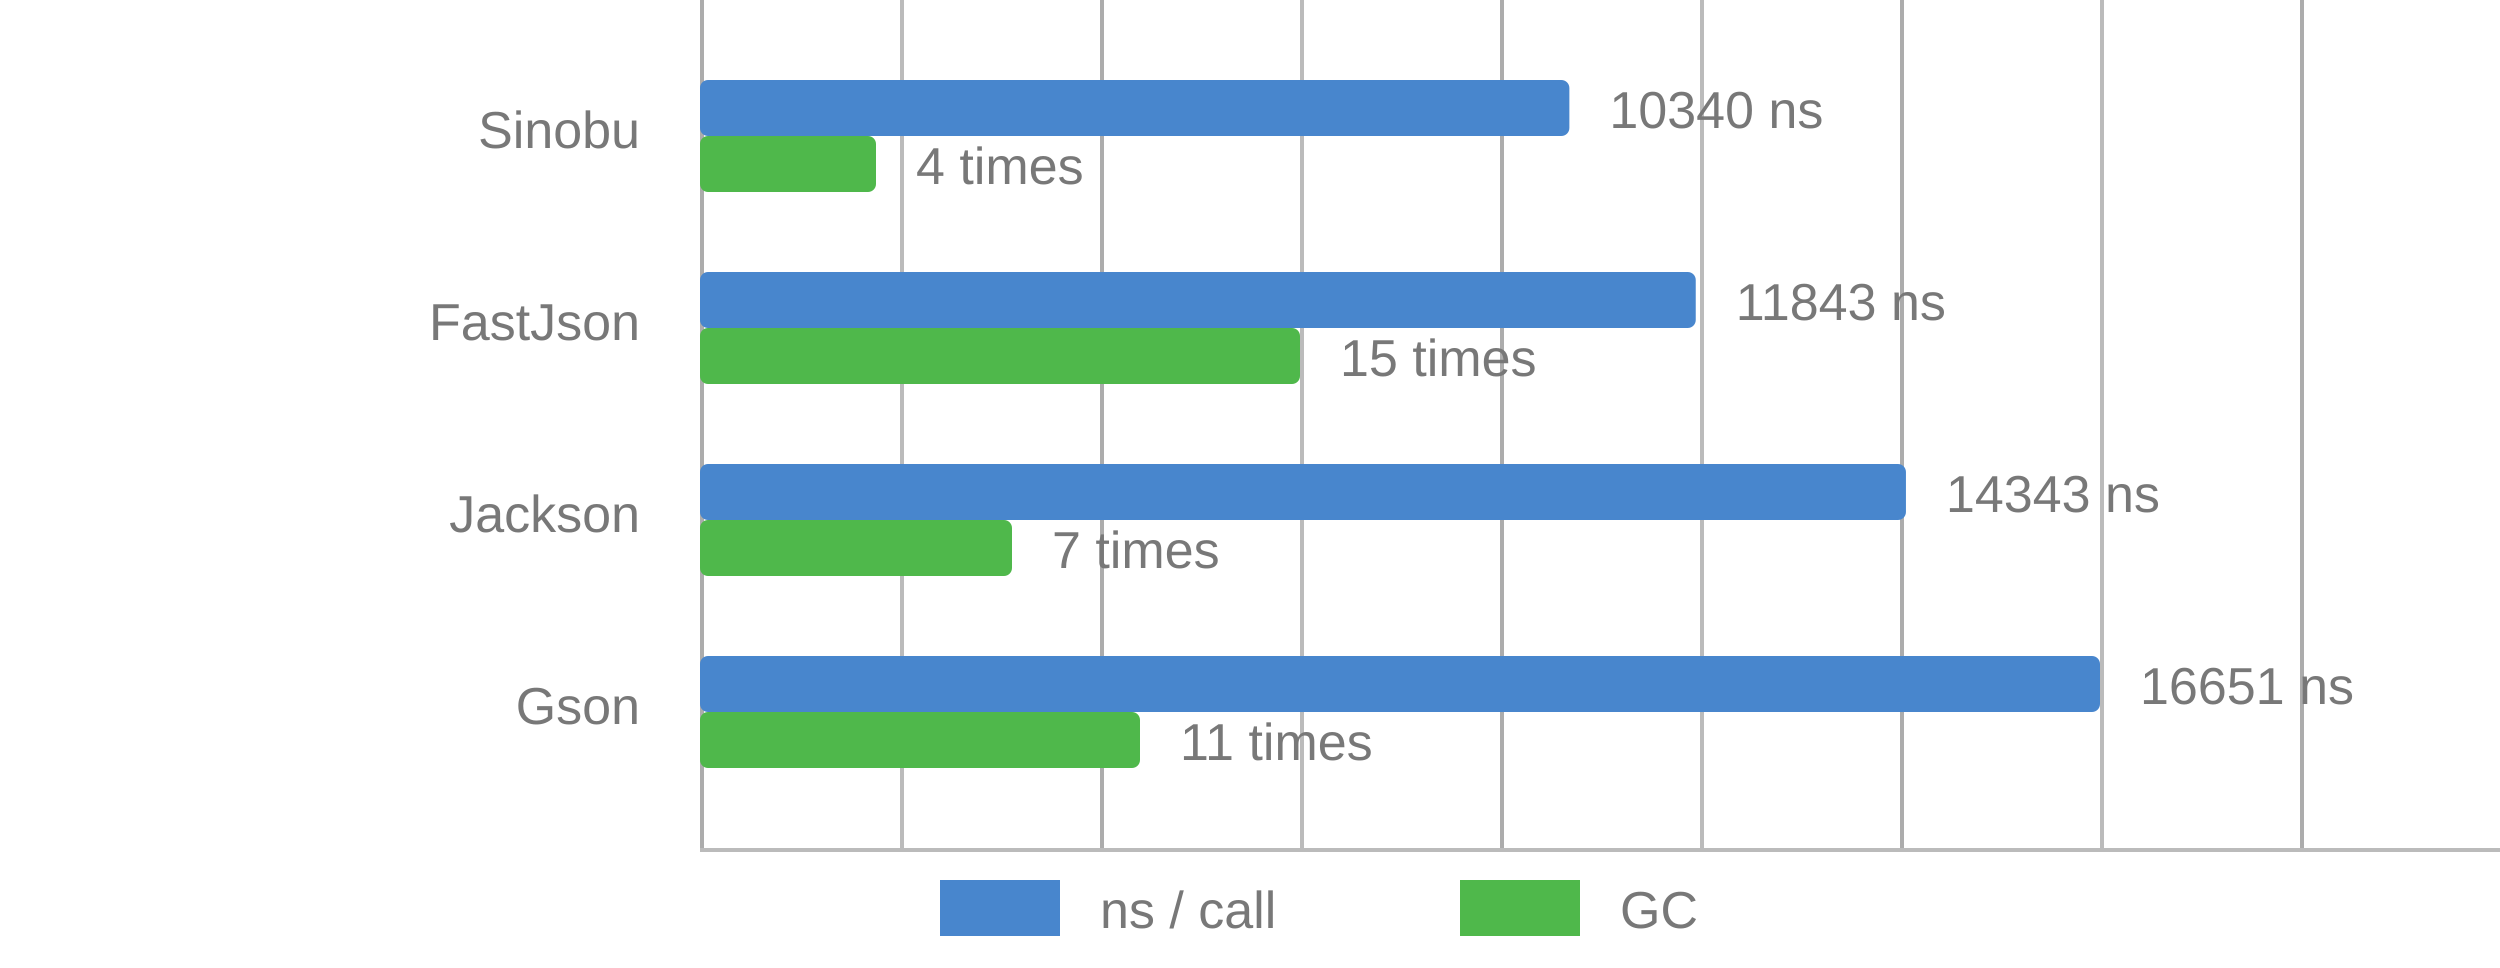
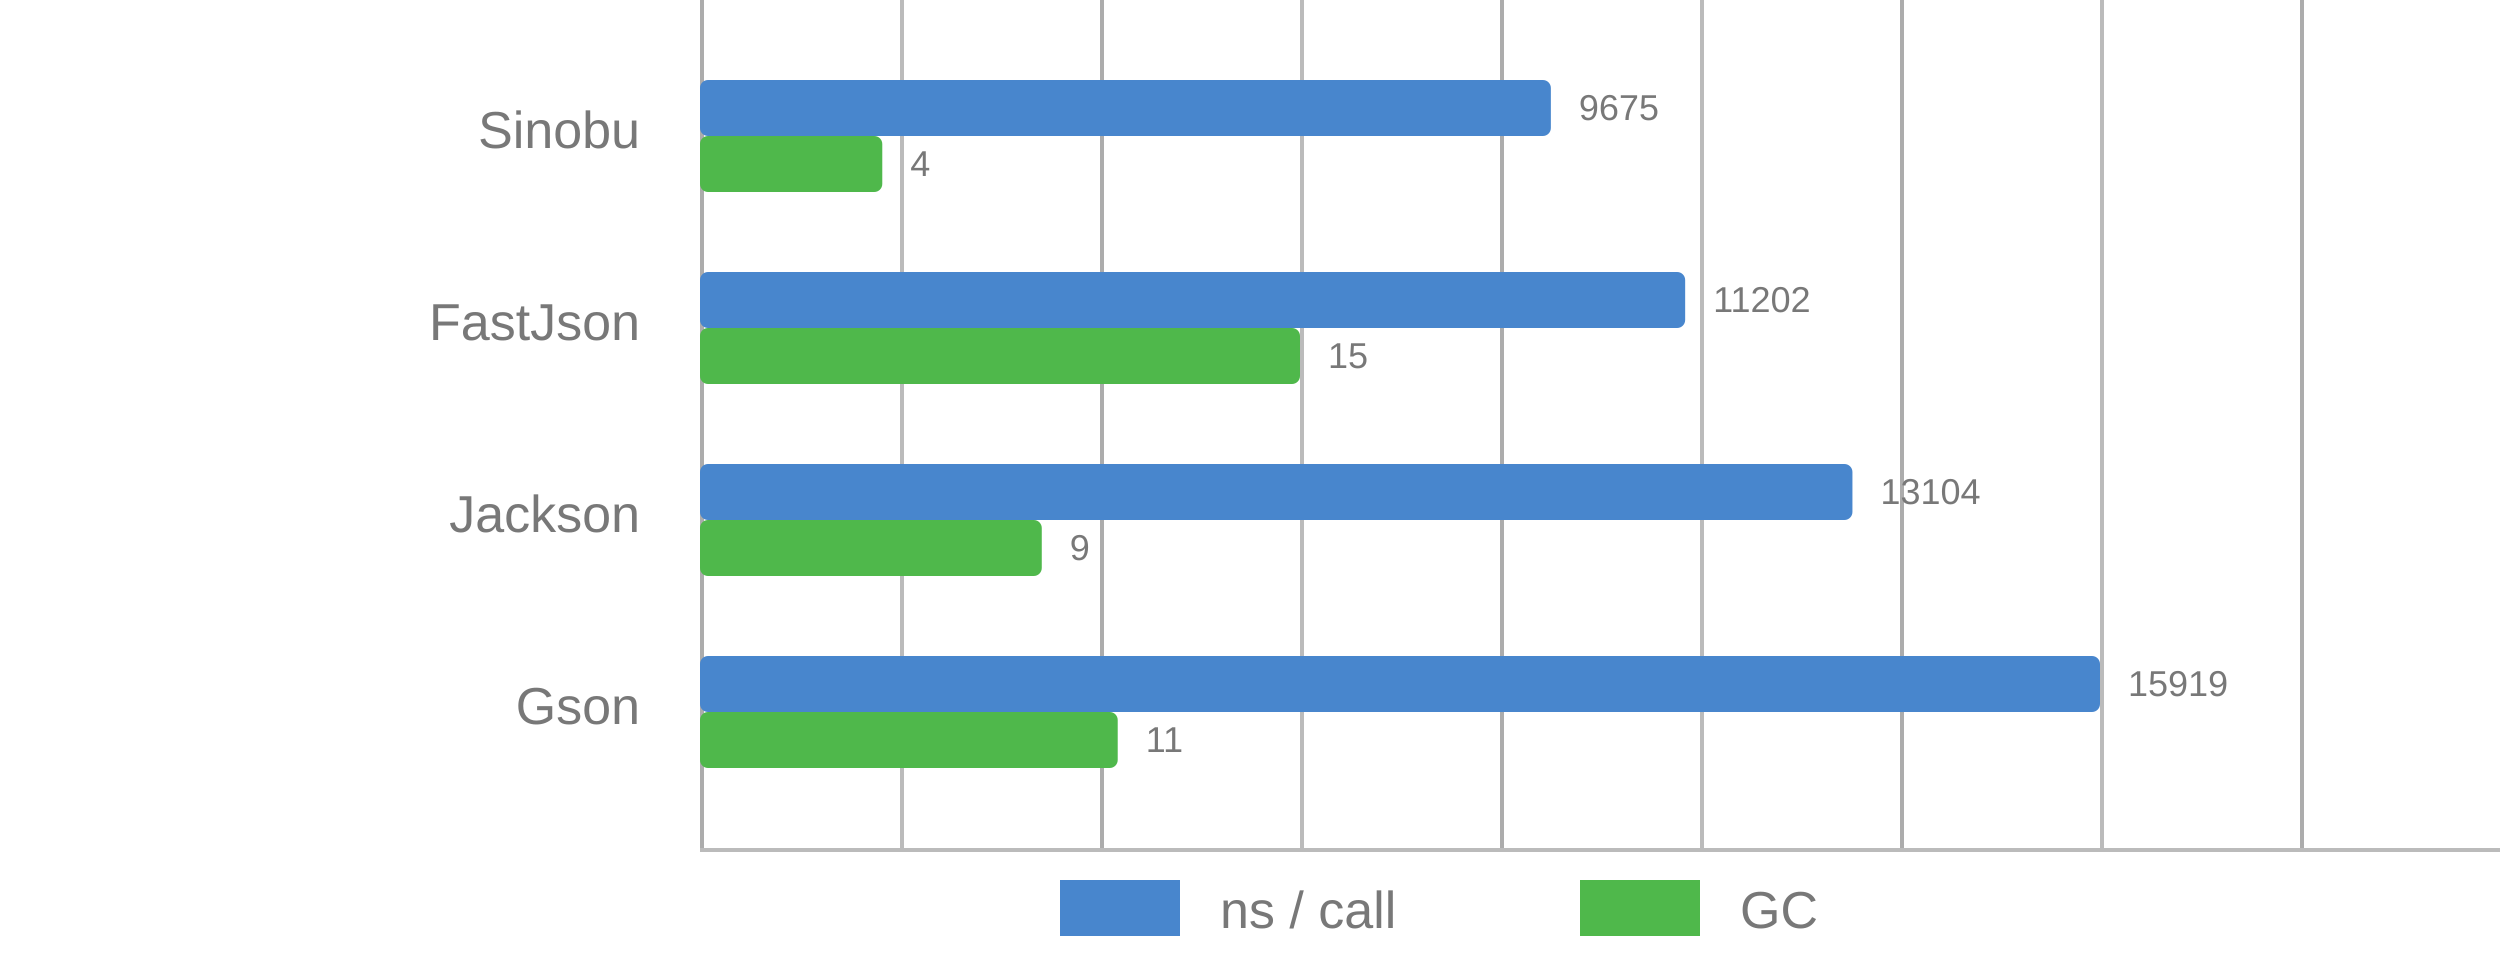
<svg xmlns="http://www.w3.org/2000/svg" viewBox="0 0 625 242">
  <style>
      text {
          font-family: Arial;
          font-size: 13px;
          fill: #787878;
+       }
+ 
+       .desc {
+           font-size: 9px;
      }

      .vline {
          fill: #acacac;
          stroke: none;
          stroke-width: 0;
      }

      .subline {
          fill: #bbb;
          stroke: none;
          stroke-width: 0;
      }

      .call {
          fill: #4886CD;
          stroke-linejoin: round;
          height: 14px;
      }

      .gc {
          fill: #4FB84B;
          stroke-linejoin: round;
          height: 14px;
      }
  </style>
  <g>
    <rect x="175" y="0" width="1" height="212" class="vline" />
    <rect x="275" y="0" width="1" height="212" class="vline" />
    <rect x="375" y="0" width="1" height="212" class="vline" />
    <rect x="475" y="0" width="1" height="212" class="vline" />
    <rect x="575" y="0" width="1" height="212" class="vline" />
    <rect x="225" y="0" width="1" height="212" class="subline" />
    <rect x="325" y="0" width="1" height="212" class="subline" />
    <rect x="425" y="0" width="1" height="212" class="subline" />
    <rect x="525" y="0" width="1" height="212" class="subline" />
    <rect x="175" y="212" width="450" height="1" class="subline" />
-     <rect x="235" y="220" width="30" class="call" />
-     <text x="275" y="232">ns / call</text>
-     <rect x="365" y="220" width="30" class="gc" />
-     <text x="405" y="232">GC</text>
+     <rect x="265" y="220" width="30" class="call" />
+     <text x="305" y="232">ns / call</text>
+     <rect x="395" y="220" width="30" class="gc" />
+     <text x="435" y="232">GC</text>
  </g>
  <g>
-     <rect x="175" y="20" width="217.344" rx="2" ry="2" class="call" />
-     <rect x="175" y="34" width="44" rx="2" ry="2" class="gc" />
+     <rect x="175" y="20" width="212.718" rx="2" ry="2" class="call" />
+     <rect x="175" y="34" width="45.57" rx="2" ry="2" class="gc" />
    <text x="160" y="37" text-anchor="end">Sinobu</text>
-     <text x="402.344" y="32" font-size="10" fill="#666">10340 ns</text>
-     <text x="229" y="46" font-size="10" fill="#666">4 times</text>
+     <text x="394.718" y="30" class="desc">9675</text>
+     <text x="227.57" y="44" class="desc">4</text>
  </g>
  <g>
-     <rect x="175" y="68" width="248.937" rx="2" ry="2" class="call" />
+     <rect x="175" y="68" width="246.291" rx="2" ry="2" class="call" />
    <rect x="175" y="82" width="150" rx="2" ry="2" class="gc" />
    <text x="160" y="85" text-anchor="end">FastJson</text>
-     <text x="433.937" y="80" font-size="10" fill="#666">11843 ns</text>
-     <text x="335" y="94" font-size="10" fill="#666">15 times</text>
+     <text x="428.291" y="78" class="desc">11202</text>
+     <text x="332" y="92" class="desc">15</text>
  </g>
  <g>
-     <rect x="175" y="116" width="301.486" rx="2" ry="2" class="call" />
-     <rect x="175" y="130" width="78" rx="2" ry="2" class="gc" />
+     <rect x="175" y="116" width="288.109" rx="2" ry="2" class="call" />
+     <rect x="175" y="130" width="85.443" rx="2" ry="2" class="gc" />
    <text x="160" y="133" text-anchor="end">Jackson</text>
-     <text x="486.486" y="128" font-size="10" fill="#666">14343 ns</text>
-     <text x="263" y="142" font-size="10" fill="#666">7 times</text>
+     <text x="470.109" y="126" class="desc">13104</text>
+     <text x="267.443" y="140" class="desc">9</text>
  </g>
  <g>
    <rect x="175" y="164" width="350" rx="2" ry="2" class="call" />
-     <rect x="175" y="178" width="110" rx="2" ry="2" class="gc" />
+     <rect x="175" y="178" width="104.43" rx="2" ry="2" class="gc" />
    <text x="160" y="181" text-anchor="end">Gson</text>
-     <text x="535" y="176" font-size="10" fill="#666">16651 ns</text>
-     <text x="295" y="190" font-size="10" fill="#666">11 times</text>
+     <text x="532" y="174" class="desc">15919</text>
+     <text x="286.43" y="188" class="desc">11</text>
  </g>
</svg>
